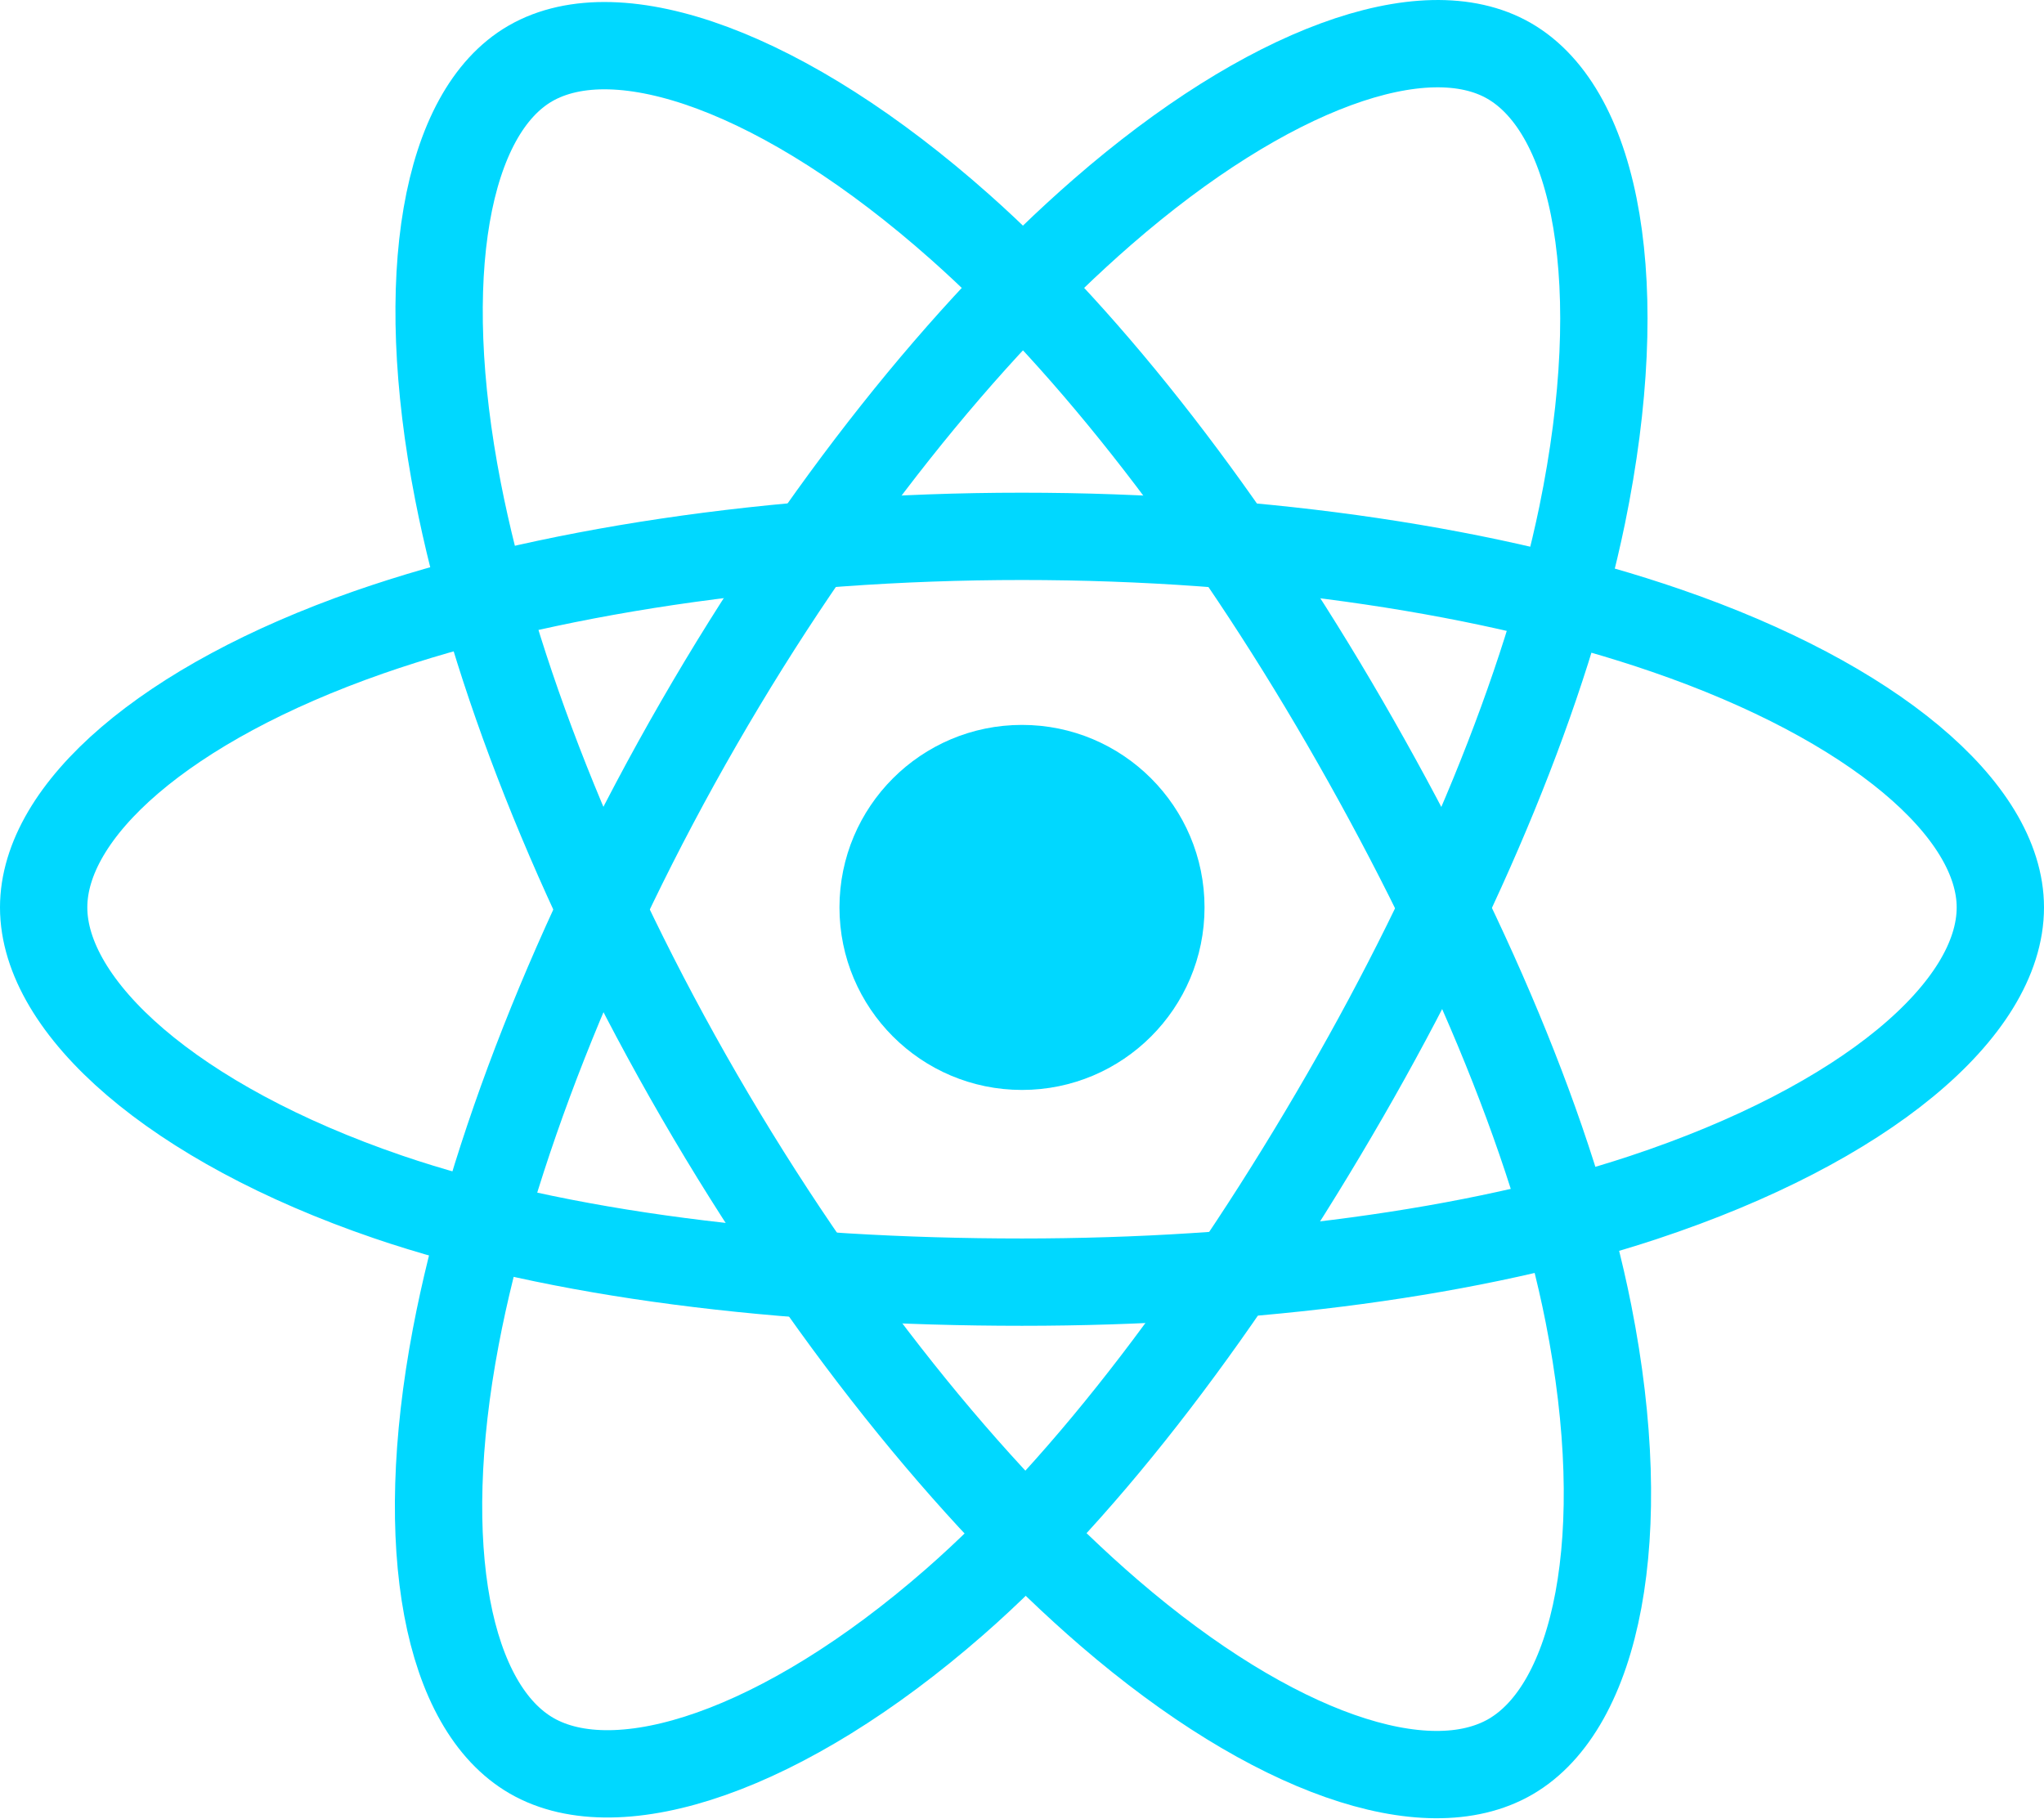
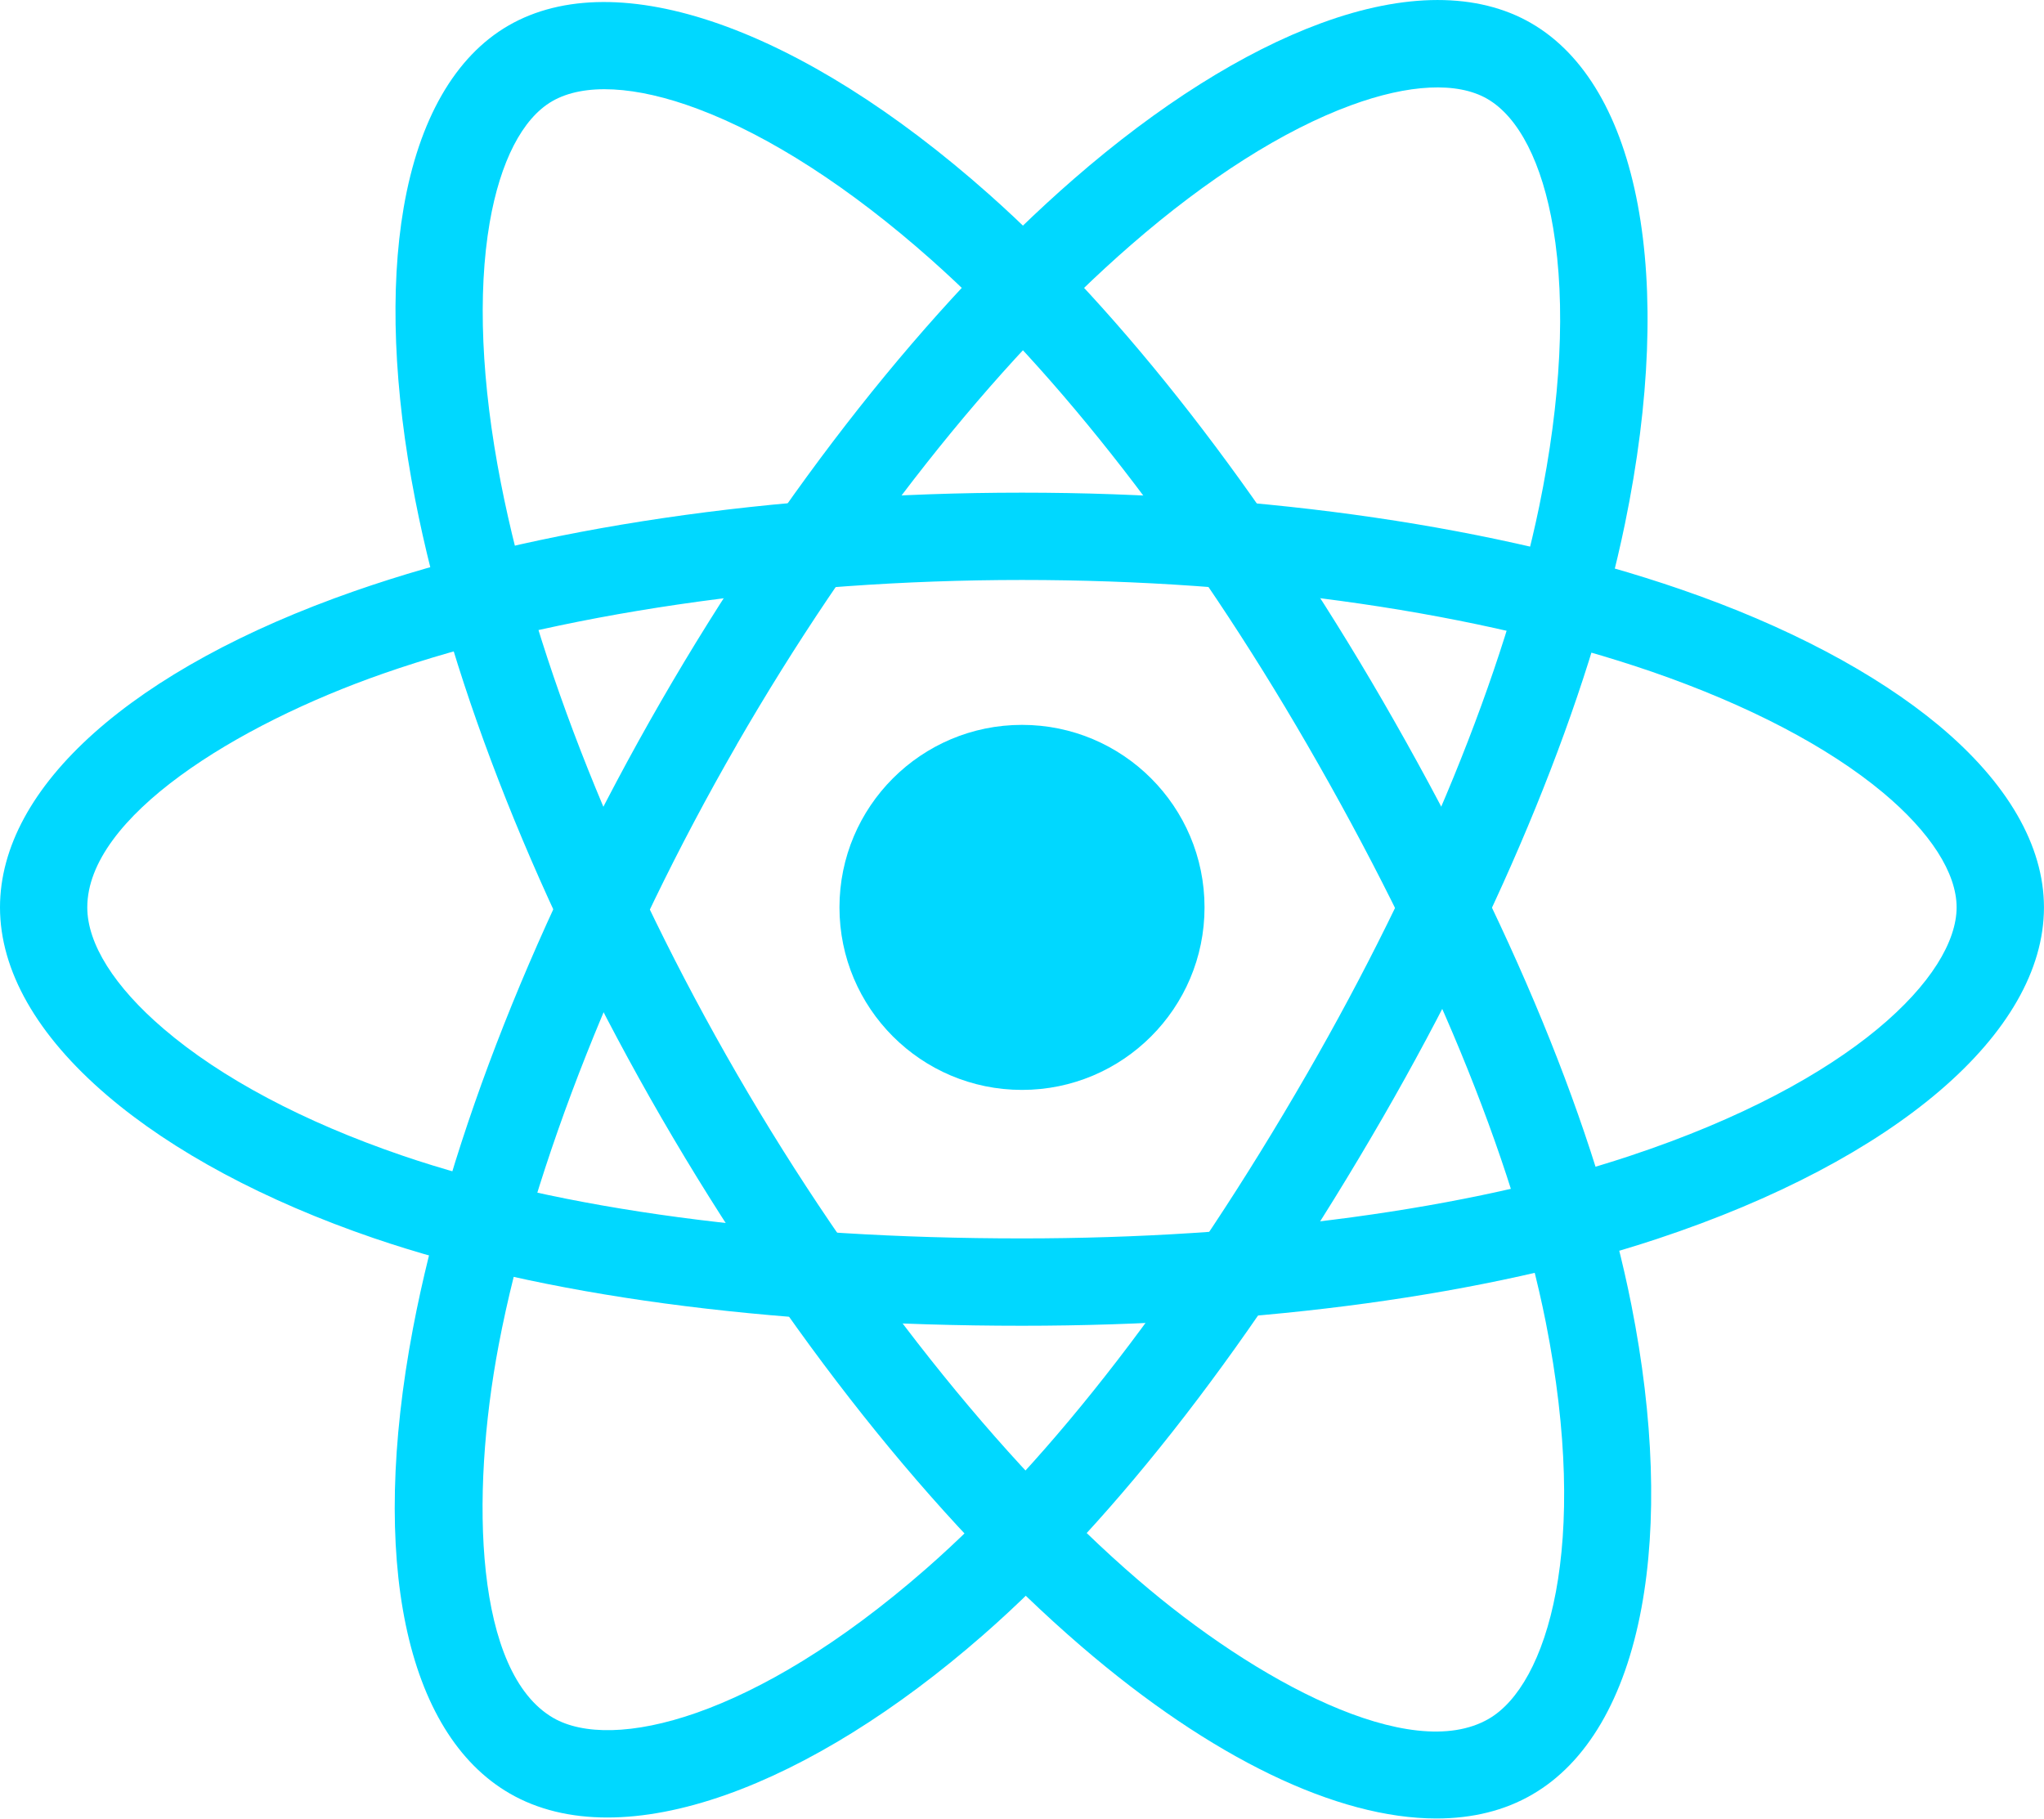
- <svg xmlns="http://www.w3.org/2000/svg" id="Layer_1" data-name="Layer 1" width="561.8" height="499.8" viewBox="0 0 561.8 499.8">
-   <path id="dot" d="M334.7,254.63a50.17,50.17,0,1,1-50.17-50.17A50.17,50.17,0,0,1,334.7,254.63Z" transform="translate(-3.63 -5.2)" fill="#00d8ff" />
-   <path id="middle" d="M284.53,152.63c67.36,0,129.93,9.66,177.11,25.91,56.84,19.57,91.79,49.23,91.79,76.09,0,28-37,59.5-98.08,79.73-46.15,15.29-106.88,23.27-170.82,23.27-65.55,0-127.63-7.49-174.29-23.44-59-20.18-94.61-52.1-94.61-79.56C15.63,228,49,198.55,105,179,152.4,162.5,216.51,152.63,284.53,152.63Z" transform="translate(-3.63 -5.2)" fill-opacity="0" stroke="#00d8ff" stroke-miterlimit="10" stroke-width="24" />
-   <path id="right" d="M195.74,203.92C229.38,145.57,269,96.2,306.66,63.44,352,24,395.16,8.52,418.43,21.94c24.25,14,33,61.81,20.07,124.8-9.81,47.62-33.23,104.21-65.18,159.6-32.75,56.79-70.25,106.82-107.38,139.27-47,41.07-92.4,55.93-116.19,42.21-23.08-13.31-31.91-56.92-20.83-115.23C138.28,323.32,161.76,262.84,195.74,203.92Z" transform="translate(-3.63 -5.2)" fill-opacity="0" stroke="#00d8ff" stroke-miterlimit="10" stroke-width="24" />
-   <path id="left" d="M195.82,306.48c-33.75-58.29-56.73-117.29-66.31-166.25-11.54-59-3.38-104.11,19.86-117.57,24.22-14,70.05,2.24,118.14,44.94,36.36,32.28,73.69,80.84,105.72,136.17,32.84,56.73,57.46,114.21,67,162.58,12.12,61.21,2.31,108-21.45,121.74-23.06,13.35-65.25-.78-110.24-39.5C270.57,415.89,229.9,365.34,195.82,306.48Z" transform="translate(-3.63 -5.2)" fill-opacity="0" stroke="#00d8ff" stroke-miterlimit="10" stroke-width="24" />
+ <svg xmlns="http://www.w3.org/2000/svg" id="Layer_1" data-name="Layer 1" width="561.8" height="499.86" viewBox="0 0 561.8 499.86">
+   <path id="dot" d="M334.7,254.63a50.17,50.17,0,1,1-50.17-50.17A50.17,50.17,0,0,1,334.7,254.63Z" transform="translate(-3.63 -5.21)" fill="#00d8ff" />
+   <path d="M284.53,369.63c-70.46,0-132.07-8.33-178.17-24.08C76.43,335.31,51.06,321.72,33,306.25,13.78,289.8,3.63,272,3.63,254.63c0-33.17,36.44-65.67,97.46-86.95,50-17.45,115.19-27.05,183.44-27.05,67,0,131.26,9.43,181,26.56,29.09,10,53.64,23,71,37.44,18.9,15.77,28.89,33.06,28.89,50,0,34.48-40.74,69.39-106.31,91.12C412.64,361.15,350.64,369.63,284.53,369.63Zm0-205c-64.68,0-128.66,9.37-175.54,25.72-40.5,14.12-81.37,39.47-81.37,64.28,0,10,7.45,21.81,21,33.39,15.78,13.52,38.44,25.55,65.52,34.81,43.63,14.91,102.56,22.79,170.41,22.79,63.61,0,122.94-8,167-22.66,61.74-20.46,89.86-49.76,89.86-68.34,0-9.45-7.2-20.66-20.27-31.57C506,210.43,484.09,199,457.73,189.88,410.43,173.6,348.92,164.63,284.53,164.63Z" transform="translate(-3.63 -5.21)" fill="#00d8ff" />
+   <path d="M170.57,504.8c-10.16,0-19.19-2.19-26.8-6.58-28.73-16.57-38.68-64.37-26.63-127.87,9.89-52.06,34.11-113.3,68.2-172.42h0c33.46-58,73.74-109,113.44-143.54,23.21-20.2,46.69-35,67.91-42.79,23.1-8.5,43.07-8.51,57.74-.05,29.87,17.22,39.76,70,25.83,137.61-9.88,48-33.51,105.91-66.53,163.17-35.2,61-73.2,110.25-109.88,142.31-23.81,20.82-48.26,36-70.69,43.93C191.4,502.72,180.45,504.8,170.57,504.8Zm35.56-294.88c-32.31,56-56.15,116.14-65.42,164.91-8,42.14-6.45,90.2,15,102.6,16.12,9.3,55,.48,102.29-40.85,34.72-30.34,71-77.45,104.88-136.23,31.78-55.1,54.44-110.52,63.82-156,6-29.12,7.33-55.53,3.84-76.37-3-17.94-9.45-30.59-18.15-35.61-8.19-4.72-21.49-4.09-37.47,1.79-18.51,6.8-39.4,20.07-60.43,38.37-37.74,32.84-76.24,81.65-108.4,137.42h0Z" transform="translate(-3.63 -5.21)" fill="#00d8ff" />
+   <path d="M398.43,505.07c-27.19,0-61.73-16.45-97.67-47.38-40.17-34.56-81.12-86.13-115.32-145.2h0c-33.56-58-57.6-118.32-67.7-170-5.91-30.19-7-57.93-3.16-80.2,4.18-24.26,14.14-41.57,28.79-50.05C173.2-5,223.83,12.76,275.48,58.63c36.61,32.51,75,81.92,108.14,139.13,35.3,61,59,118.47,68.42,166.26,6.14,31,7.09,59.79,2.75,83.18-4.61,24.86-15,42.59-30,51.27C417.19,502.91,408.29,505.07,398.43,505.07ZM206.21,300.47c32.41,56,72.57,106.65,110.2,139,32.51,28,74.93,50.64,96.4,38.21,16.11-9.32,27.89-47.42,15.69-109-9-45.23-31.66-100.18-65.65-158.9C331,154.73,294.29,107.43,259.55,76.57,237.31,56.83,215.1,42.49,195.3,35.1c-17-6.36-31.22-7.09-39.91-2.06-8.18,4.73-14.27,16.58-17.17,33.36-3.35,19.43-2.29,44.16,3.07,71.52,9.61,49.1,32.66,106.82,64.92,162.55h0Z" transform="translate(-3.63 -5.21)" fill="#00d8ff" />
</svg>
